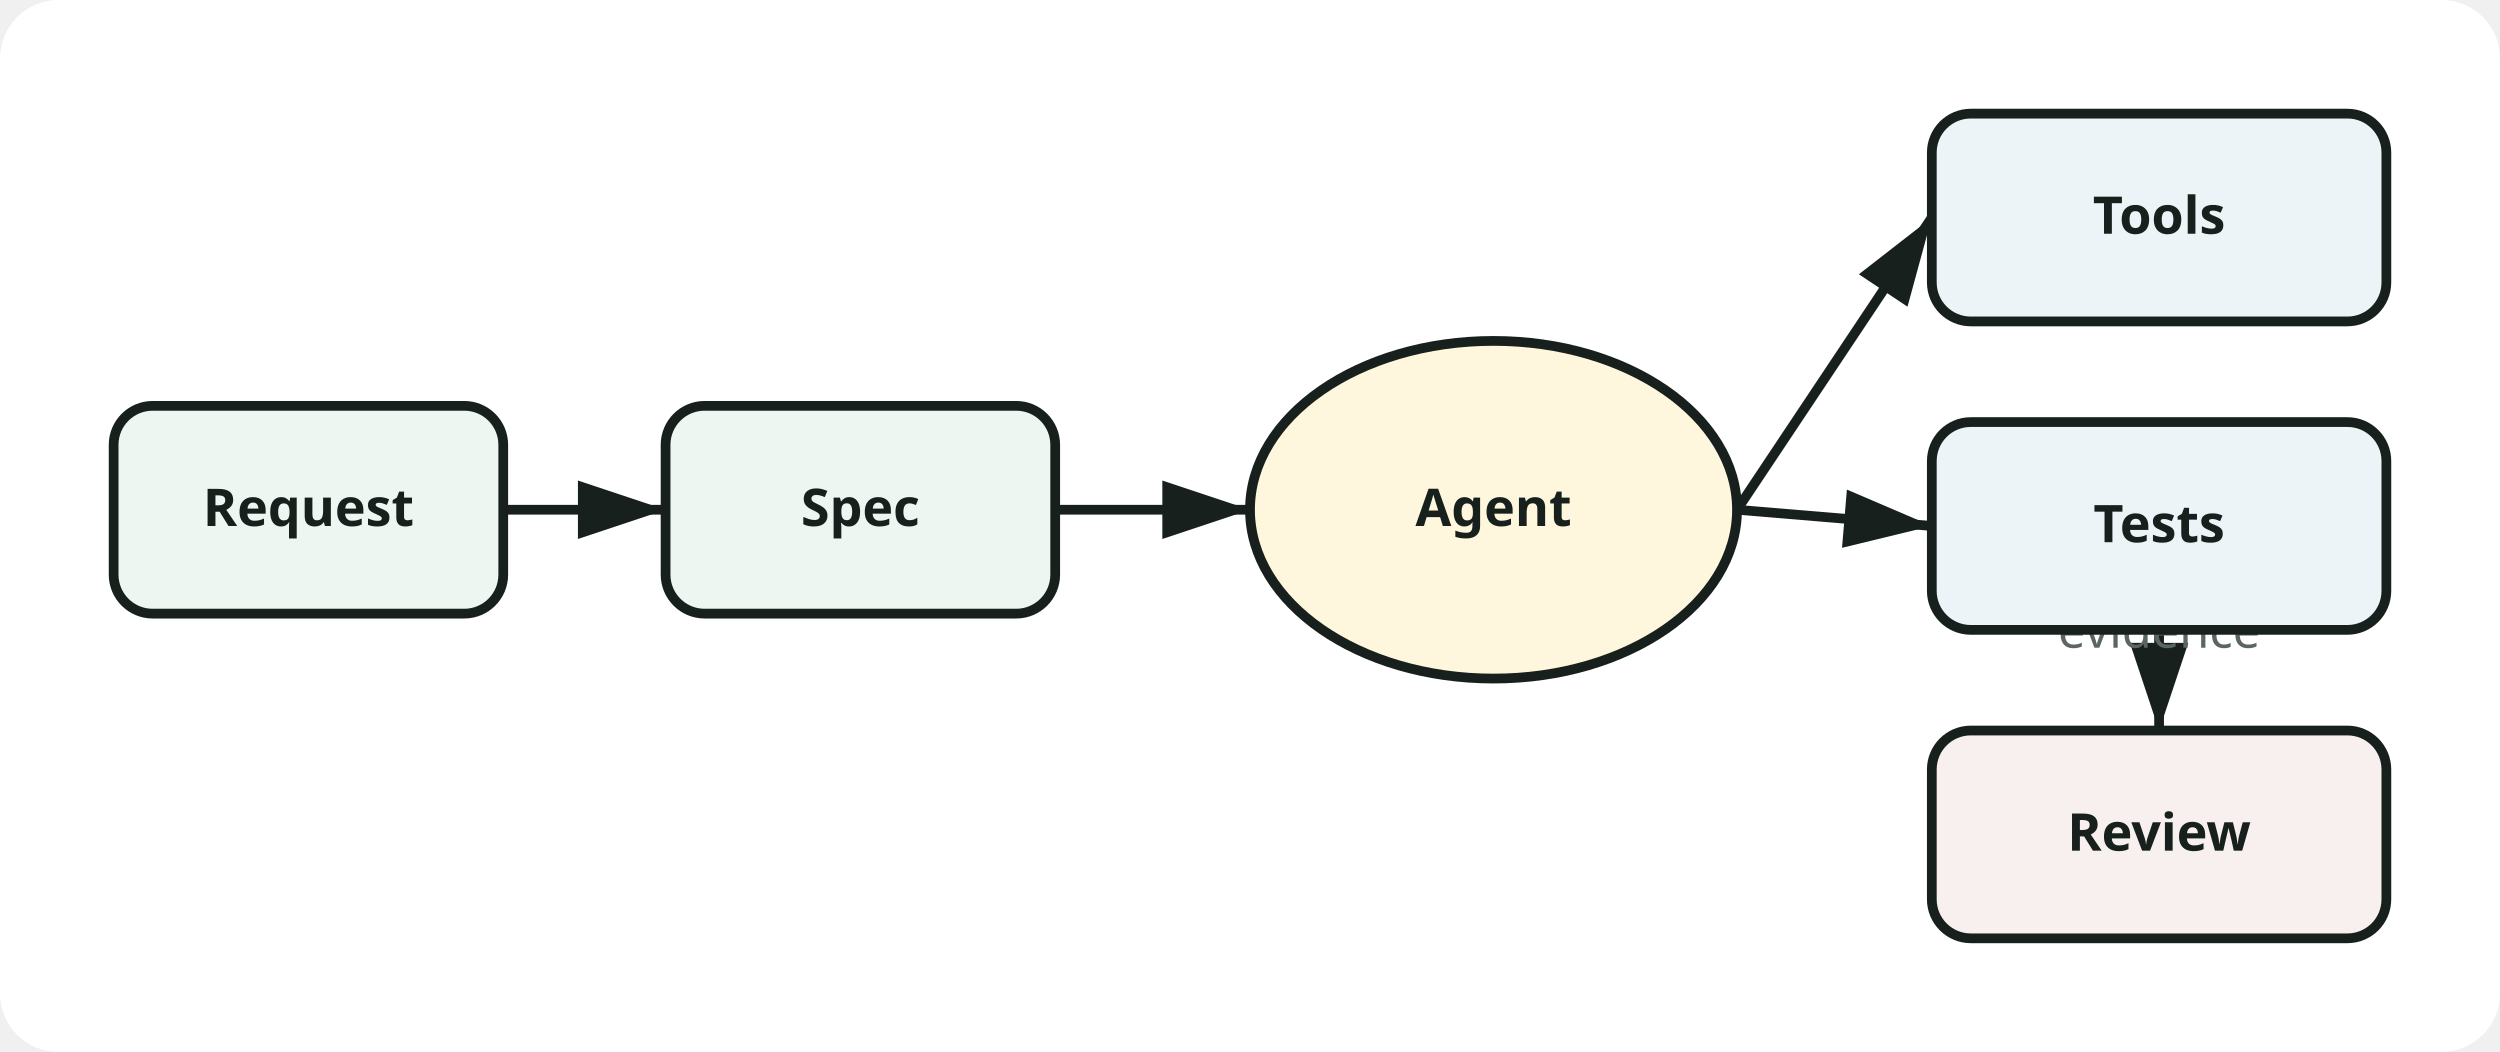
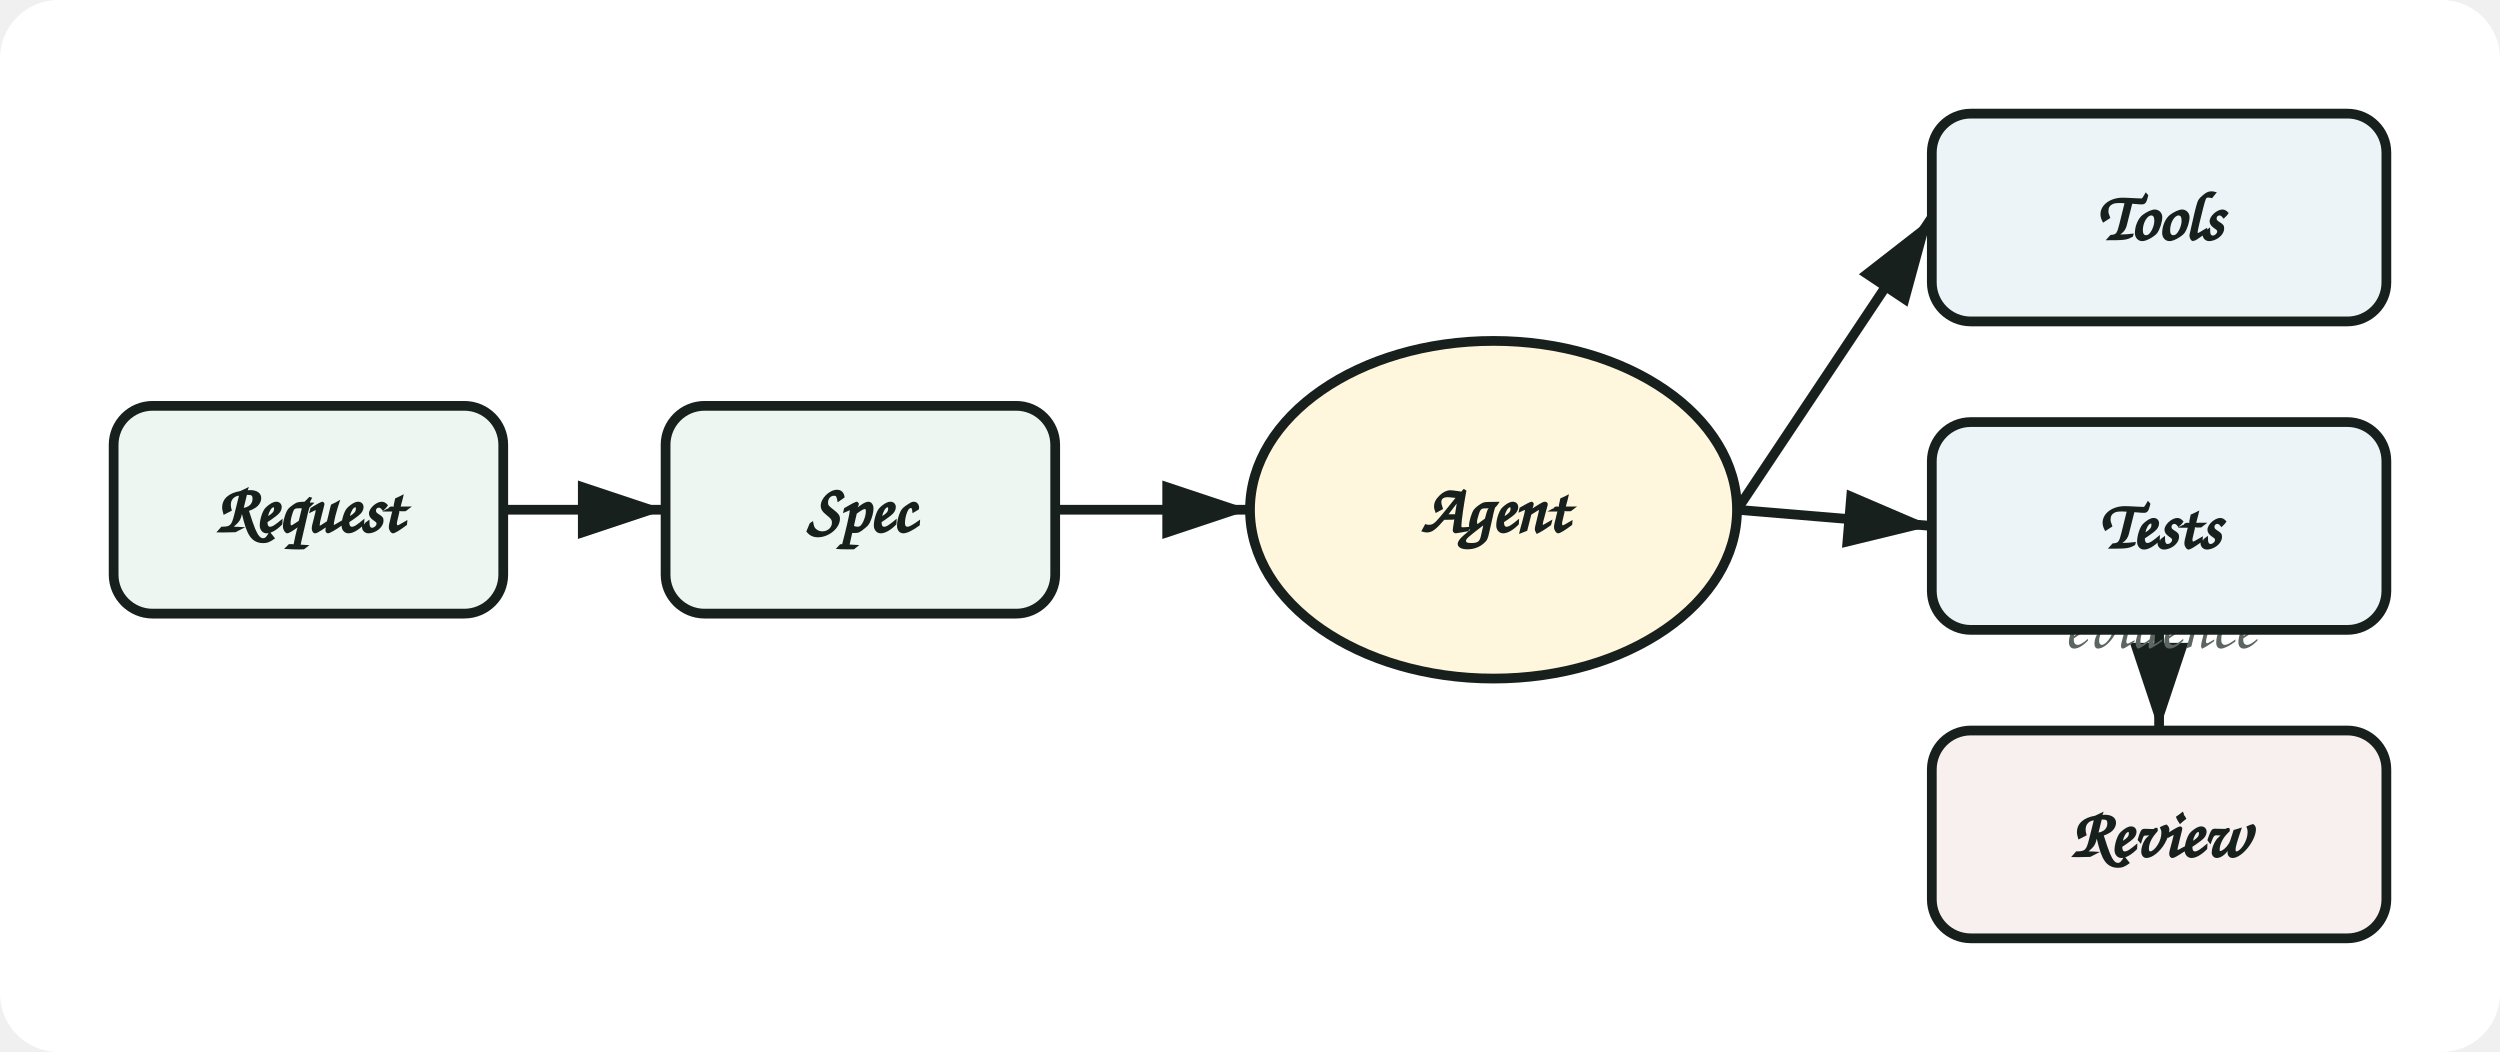
<svg xmlns="http://www.w3.org/2000/svg" viewBox="-35.0 -35.0 770.0 324.0" role="img" aria-labelledby="title">
  <defs>
    <marker id="arrow" markerWidth="10" markerHeight="10" refX="9" refY="3" orient="auto" markerUnits="strokeWidth">
      <path d="M0,0 L0,6 L9,3 z" fill="#17201c" />
    </marker>
  </defs>
  <rect x="-35.0" y="-35.0" width="770.0" height="324.0" rx="18" fill="#ffffff" />
  <line x1="120" y1="122.0" x2="170" y2="122.0" stroke="#17201c" stroke-width="3" stroke-linecap="round" marker-end="url(#arrow)" />
  <line x1="290" y1="122.0" x2="350" y2="122.0" stroke="#17201c" stroke-width="3" stroke-linecap="round" marker-end="url(#arrow)" />
  <line x1="500" y1="122.0" x2="560" y2="32.0" stroke="#17201c" stroke-width="3" stroke-linecap="round" marker-end="url(#arrow)" />
  <line x1="500" y1="122.0" x2="560" y2="127.0" stroke="#17201c" stroke-width="3" stroke-linecap="round" marker-end="url(#arrow)" />
  <line x1="630.0" y1="159" x2="630.0" y2="190" stroke="#17201c" stroke-width="3" stroke-linecap="round" marker-end="url(#arrow)" />
-   <text x="630.0" y="164.5" text-anchor="middle" font-family="Segoe UI, sans-serif" font-size="15" fill="#5a665f">evidence</text>
+   <text x="630.0" y="164.5" text-anchor="middle" font-family="Segoe Print, Comic Sans MS, Virgil, cursive" font-size="20" fill="#5a665f">evidence</text>
  <rect x="0" y="90" width="120" height="64" rx="12" fill="#eef6f1" stroke="#17201c" stroke-width="3" />
-   <text x="60.0" y="127.0" text-anchor="middle" font-family="Segoe UI, sans-serif" font-weight="700" font-size="16" fill="#17201c">Request</text>
+   <text x="60.0" y="129.0" text-anchor="middle" font-family="Segoe Print, Comic Sans MS, Virgil, cursive" font-weight="700" font-size="21" fill="#17201c">Request</text>
  <rect x="170" y="90" width="120" height="64" rx="12" fill="#eef6f1" stroke="#17201c" stroke-width="3" />
-   <text x="230.0" y="127.0" text-anchor="middle" font-family="Segoe UI, sans-serif" font-weight="700" font-size="16" fill="#17201c">Spec</text>
+   <text x="230.0" y="129.0" text-anchor="middle" font-family="Segoe Print, Comic Sans MS, Virgil, cursive" font-weight="700" font-size="21" fill="#17201c">Spec</text>
  <ellipse cx="425.0" cy="122.0" rx="75.0" ry="52.0" fill="#fff7dd" stroke="#17201c" stroke-width="3" />
-   <text x="425.0" y="127.0" text-anchor="middle" font-family="Segoe UI, sans-serif" font-weight="700" font-size="16" fill="#17201c">Agent</text>
+   <text x="425.0" y="129.0" text-anchor="middle" font-family="Segoe Print, Comic Sans MS, Virgil, cursive" font-weight="700" font-size="21" fill="#17201c">Agent</text>
  <rect x="560" y="0" width="140" height="64" rx="12" fill="#ecf4f8" stroke="#17201c" stroke-width="3" />
-   <text x="630.0" y="37.0" text-anchor="middle" font-family="Segoe UI, sans-serif" font-weight="700" font-size="16" fill="#17201c">Tools</text>
+   <text x="630.0" y="39.0" text-anchor="middle" font-family="Segoe Print, Comic Sans MS, Virgil, cursive" font-weight="700" font-size="21" fill="#17201c">Tools</text>
  <rect x="560" y="95" width="140" height="64" rx="12" fill="#ecf4f8" stroke="#17201c" stroke-width="3" />
-   <text x="630.0" y="132.0" text-anchor="middle" font-family="Segoe UI, sans-serif" font-weight="700" font-size="16" fill="#17201c">Tests</text>
+   <text x="630.0" y="134.0" text-anchor="middle" font-family="Segoe Print, Comic Sans MS, Virgil, cursive" font-weight="700" font-size="21" fill="#17201c">Tests</text>
  <rect x="560" y="190" width="140" height="64" rx="12" fill="#f8efef" stroke="#17201c" stroke-width="3" />
-   <text x="630.0" y="227.0" text-anchor="middle" font-family="Segoe UI, sans-serif" font-weight="700" font-size="16" fill="#17201c">Review</text>
+   <text x="630.0" y="229.0" text-anchor="middle" font-family="Segoe Print, Comic Sans MS, Virgil, cursive" font-weight="700" font-size="21" fill="#17201c">Review</text>
</svg>
